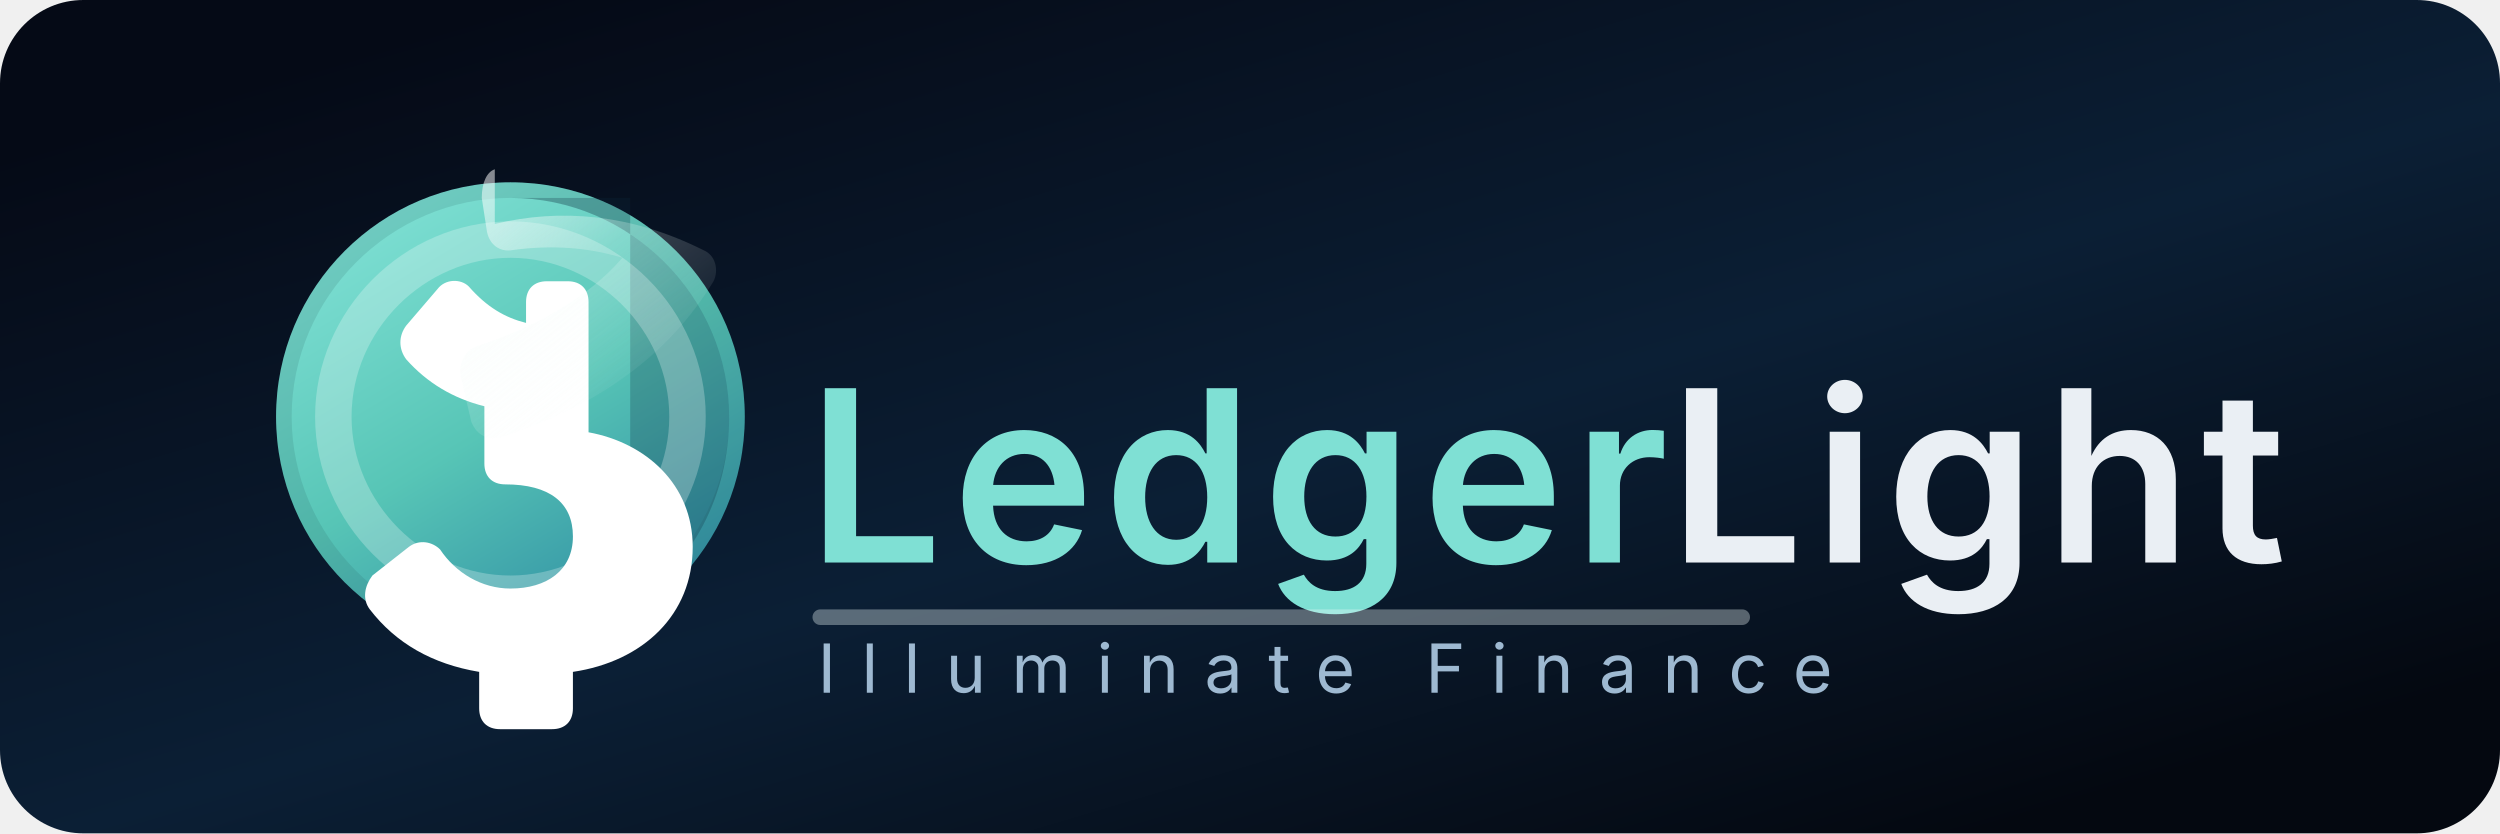
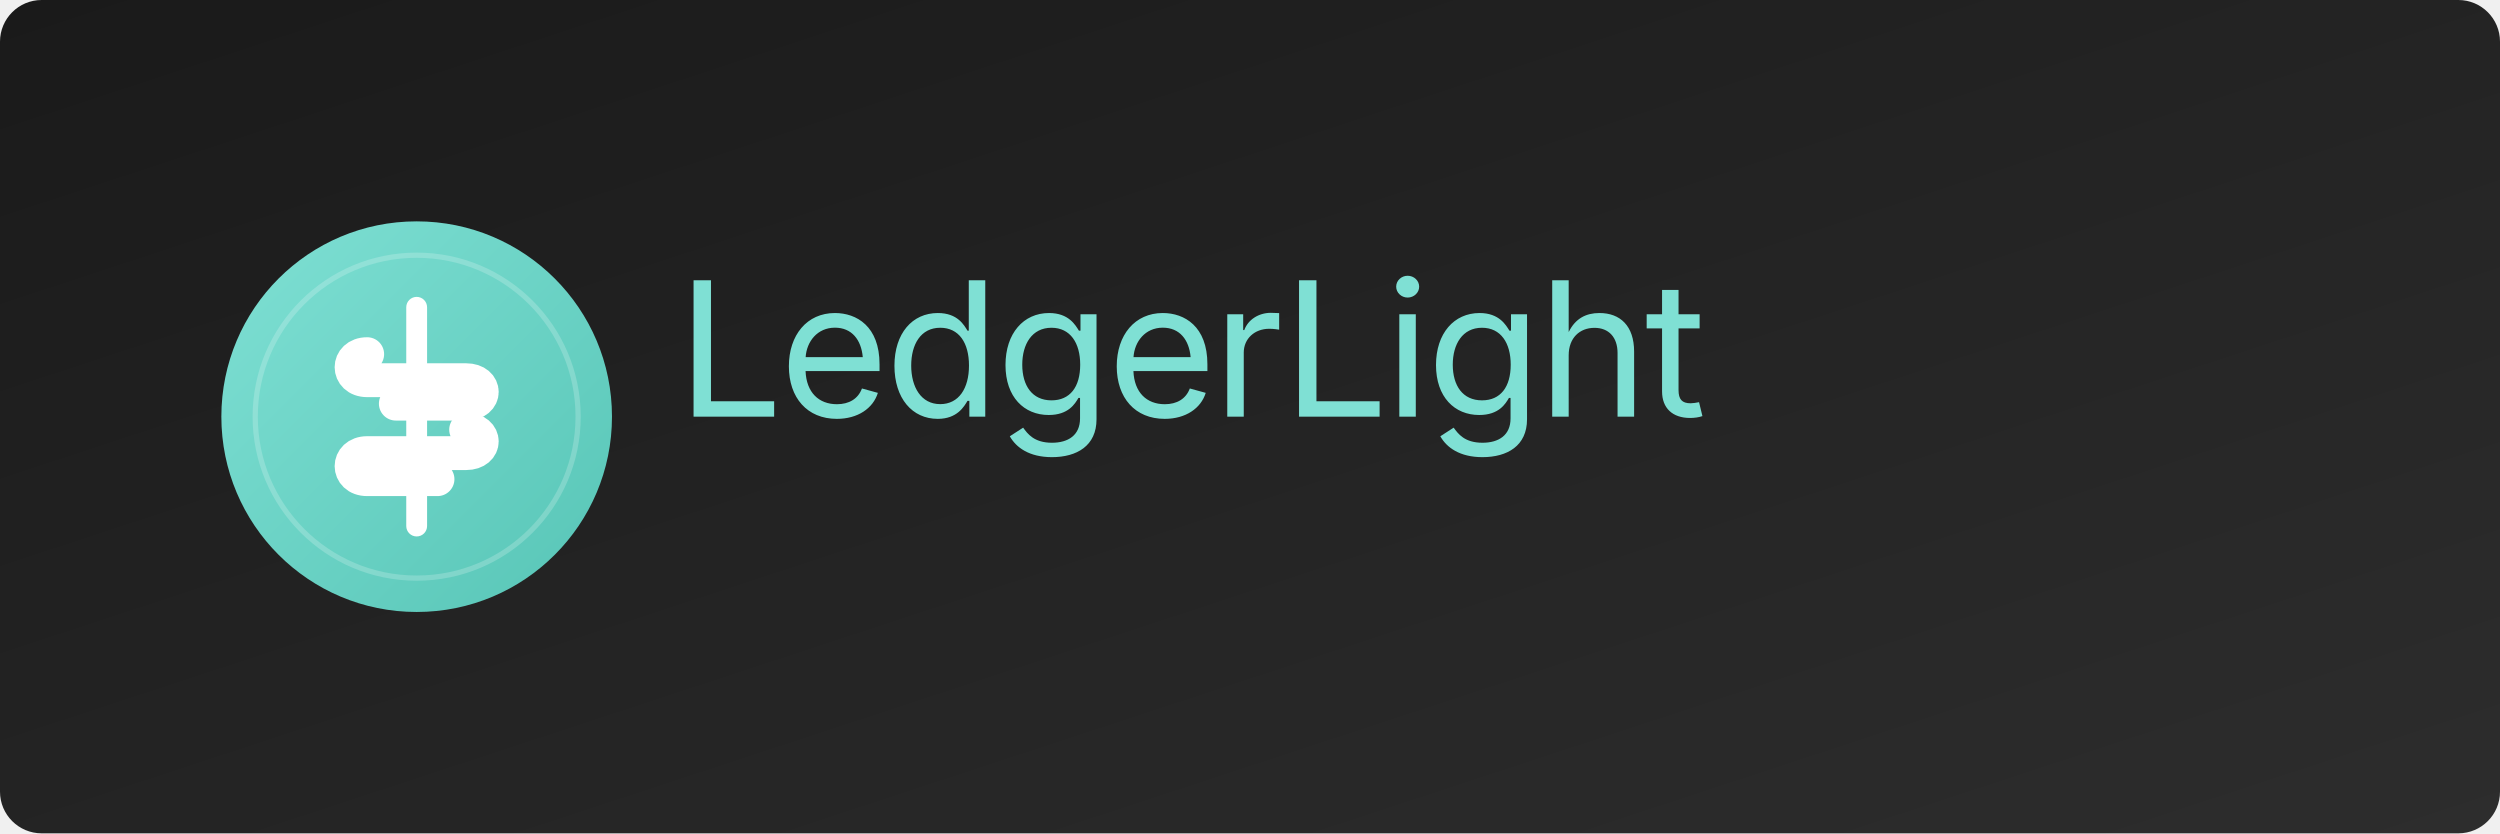
<svg xmlns="http://www.w3.org/2000/svg" width="960" height="320" viewBox="0 0 960 320" role="img" aria-labelledby="title">
  <defs>
-     <linearGradient id="logoBgDark" x1="12%" y1="8%" x2="88%" y2="92%">
-       <stop offset="0%" stop-color="#050A16" />
-       <stop offset="55%" stop-color="#0B1F35" />
-       <stop offset="100%" stop-color="#040810" />
+     <linearGradient id="logoBgDark" x1="0%" y1="0%" x2="100%" y2="100%">
+       <stop offset="0%" stop-color="#1a1a1a" />
+       <stop offset="100%" stop-color="#2d2d2d" />
    </linearGradient>
-     <linearGradient id="logoCoin" x1="20%" y1="0%" x2="80%" y2="100%">
+     <linearGradient id="coinGrad" x1="0%" y1="0%" x2="100%" y2="100%">
      <stop offset="0%" stop-color="#7FE0D4" />
-       <stop offset="50%" stop-color="#57C5B6" />
-       <stop offset="100%" stop-color="#2D8AA2" />
-     </linearGradient>
-     <linearGradient id="logoGlow" x1="30%" y1="0%" x2="90%" y2="80%">
-       <stop offset="0%" stop-color="#FFFFFF" stop-opacity="0.85" />
-       <stop offset="40%" stop-color="#F1FBF8" stop-opacity="0.35" />
-       <stop offset="100%" stop-color="#F1FBF8" stop-opacity="0" />
+       <stop offset="100%" stop-color="#57C5B6" />
    </linearGradient>
  </defs>
-   <rect width="960" height="320" rx="32" fill="url(#logoBgDark)" />
-   <g transform="translate(110 70)">
-     <circle cx="86" cy="90" r="90" fill="#0B1C2C" />
-     <circle cx="86" cy="90" r="90" fill="url(#logoCoin)" opacity="0.9" />
-     <path d="M86 6c46 0 84 38 84 84s-38 84-84 84S2 136 2 90 40 6 86 6z" fill="url(#logoCoin)" />
-     <path d="M86 6c46 0 84 38 84 84 0 30-14 57-38 72V6z" fill="#0B273C" opacity="0.25" />
-     <path d="M86 22c37 0 68 31 68 68s-31 68-68 68-68-31-68-68 31-68 68-68z" fill="none" stroke="rgba(255,255,255,0.25)" stroke-width="14" />
-     <path d="M98 38h10c5 0 8 3 8 8v50c22 4 40 20 40 44 0 26-19 44-46 48v14c0 5-3 8-8 8h-20c-5 0-8-3-8-8v-14c-18-3-32-11-42-24-3-4-2-9 1-13l14-11c4-3 9-2 12 1 6 9 16 15 27 15 14 0 24-7 24-20s-9-20-26-20c-5 0-8-3-8-8v-22c-12-3-22-9-30-18-3-4-3-9 0-13l12-14c3-4 9-4 12-1 7 8 14 12 22 14V46c0-5 3-8 8-8z" fill="#FFFFFF" />
-     <path d="M80 16c25-6 52-4 80 10 5 2 6 8 4 12-17 28-44 48-82 60-5 1-9-1-11-6l-4-17c-1-5 1-10 6-12 24-8 43-19 56-34-13-4-27-5-42-3-5 1-9-2-10-7l-2-13c0-6 2-10 5-11z" fill="url(#logoGlow)" opacity="0.6" />
+   <rect width="960" height="320" rx="16" fill="url(#logoBgDark)" />
+   <g transform="translate(80, 80)">
+     <circle cx="80" cy="80" r="75" fill="url(#coinGrad)" />
+     <circle cx="80" cy="80" r="62" fill="none" stroke="rgba(255,255,255,0.2)" stroke-width="2" />
+     <g transform="translate(80, 80)">
+       <rect x="-4" y="-46" width="8" height="92" rx="4" fill="white" />
+       <path d="M -19 -24 C -27 -24 -27 -14 -19 -14 L 19 -14 C 27 -14 27 -5 19 -5 L -8 -5" fill="none" stroke="white" stroke-width="13" stroke-linecap="round" />
+       <path d="M 19 5 C 27 5 27 14 19 14 L -19 14 C -27 14 -27 24 -19 24 L 8 24" fill="none" stroke="white" stroke-width="13" stroke-linecap="round" />
+     </g>
  </g>
-   <g transform="translate(310 128)">
-     <text x="0" y="88" font-family="'Inter','SF Pro Display','Poppins',sans-serif" font-size="92" font-weight="600" letter-spacing="0.04em" fill="#7FE0D4">Ledger<tspan fill="#EAEFF4">Light</tspan>
-     </text>
-     <rect x="2" y="106" width="360" height="6" rx="3" fill="rgba(239,250,248,0.35)" />
-     <text x="4" y="138" font-family="'Inter','SF Pro Display','Poppins',sans-serif" font-size="26" letter-spacing="0.38em" fill="#9EB9D1" style="text-transform:uppercase;">Illuminate Finance</text>
+   <g transform="translate(260, 160)">
+     <text x="0" y="0" font-family="'Inter', 'SF Pro Display', 'Segoe UI', system-ui, sans-serif" font-size="72" font-weight="400" letter-spacing="-0.02em" fill="#7FE0D4">LedgerLight</text>
  </g>
</svg>
